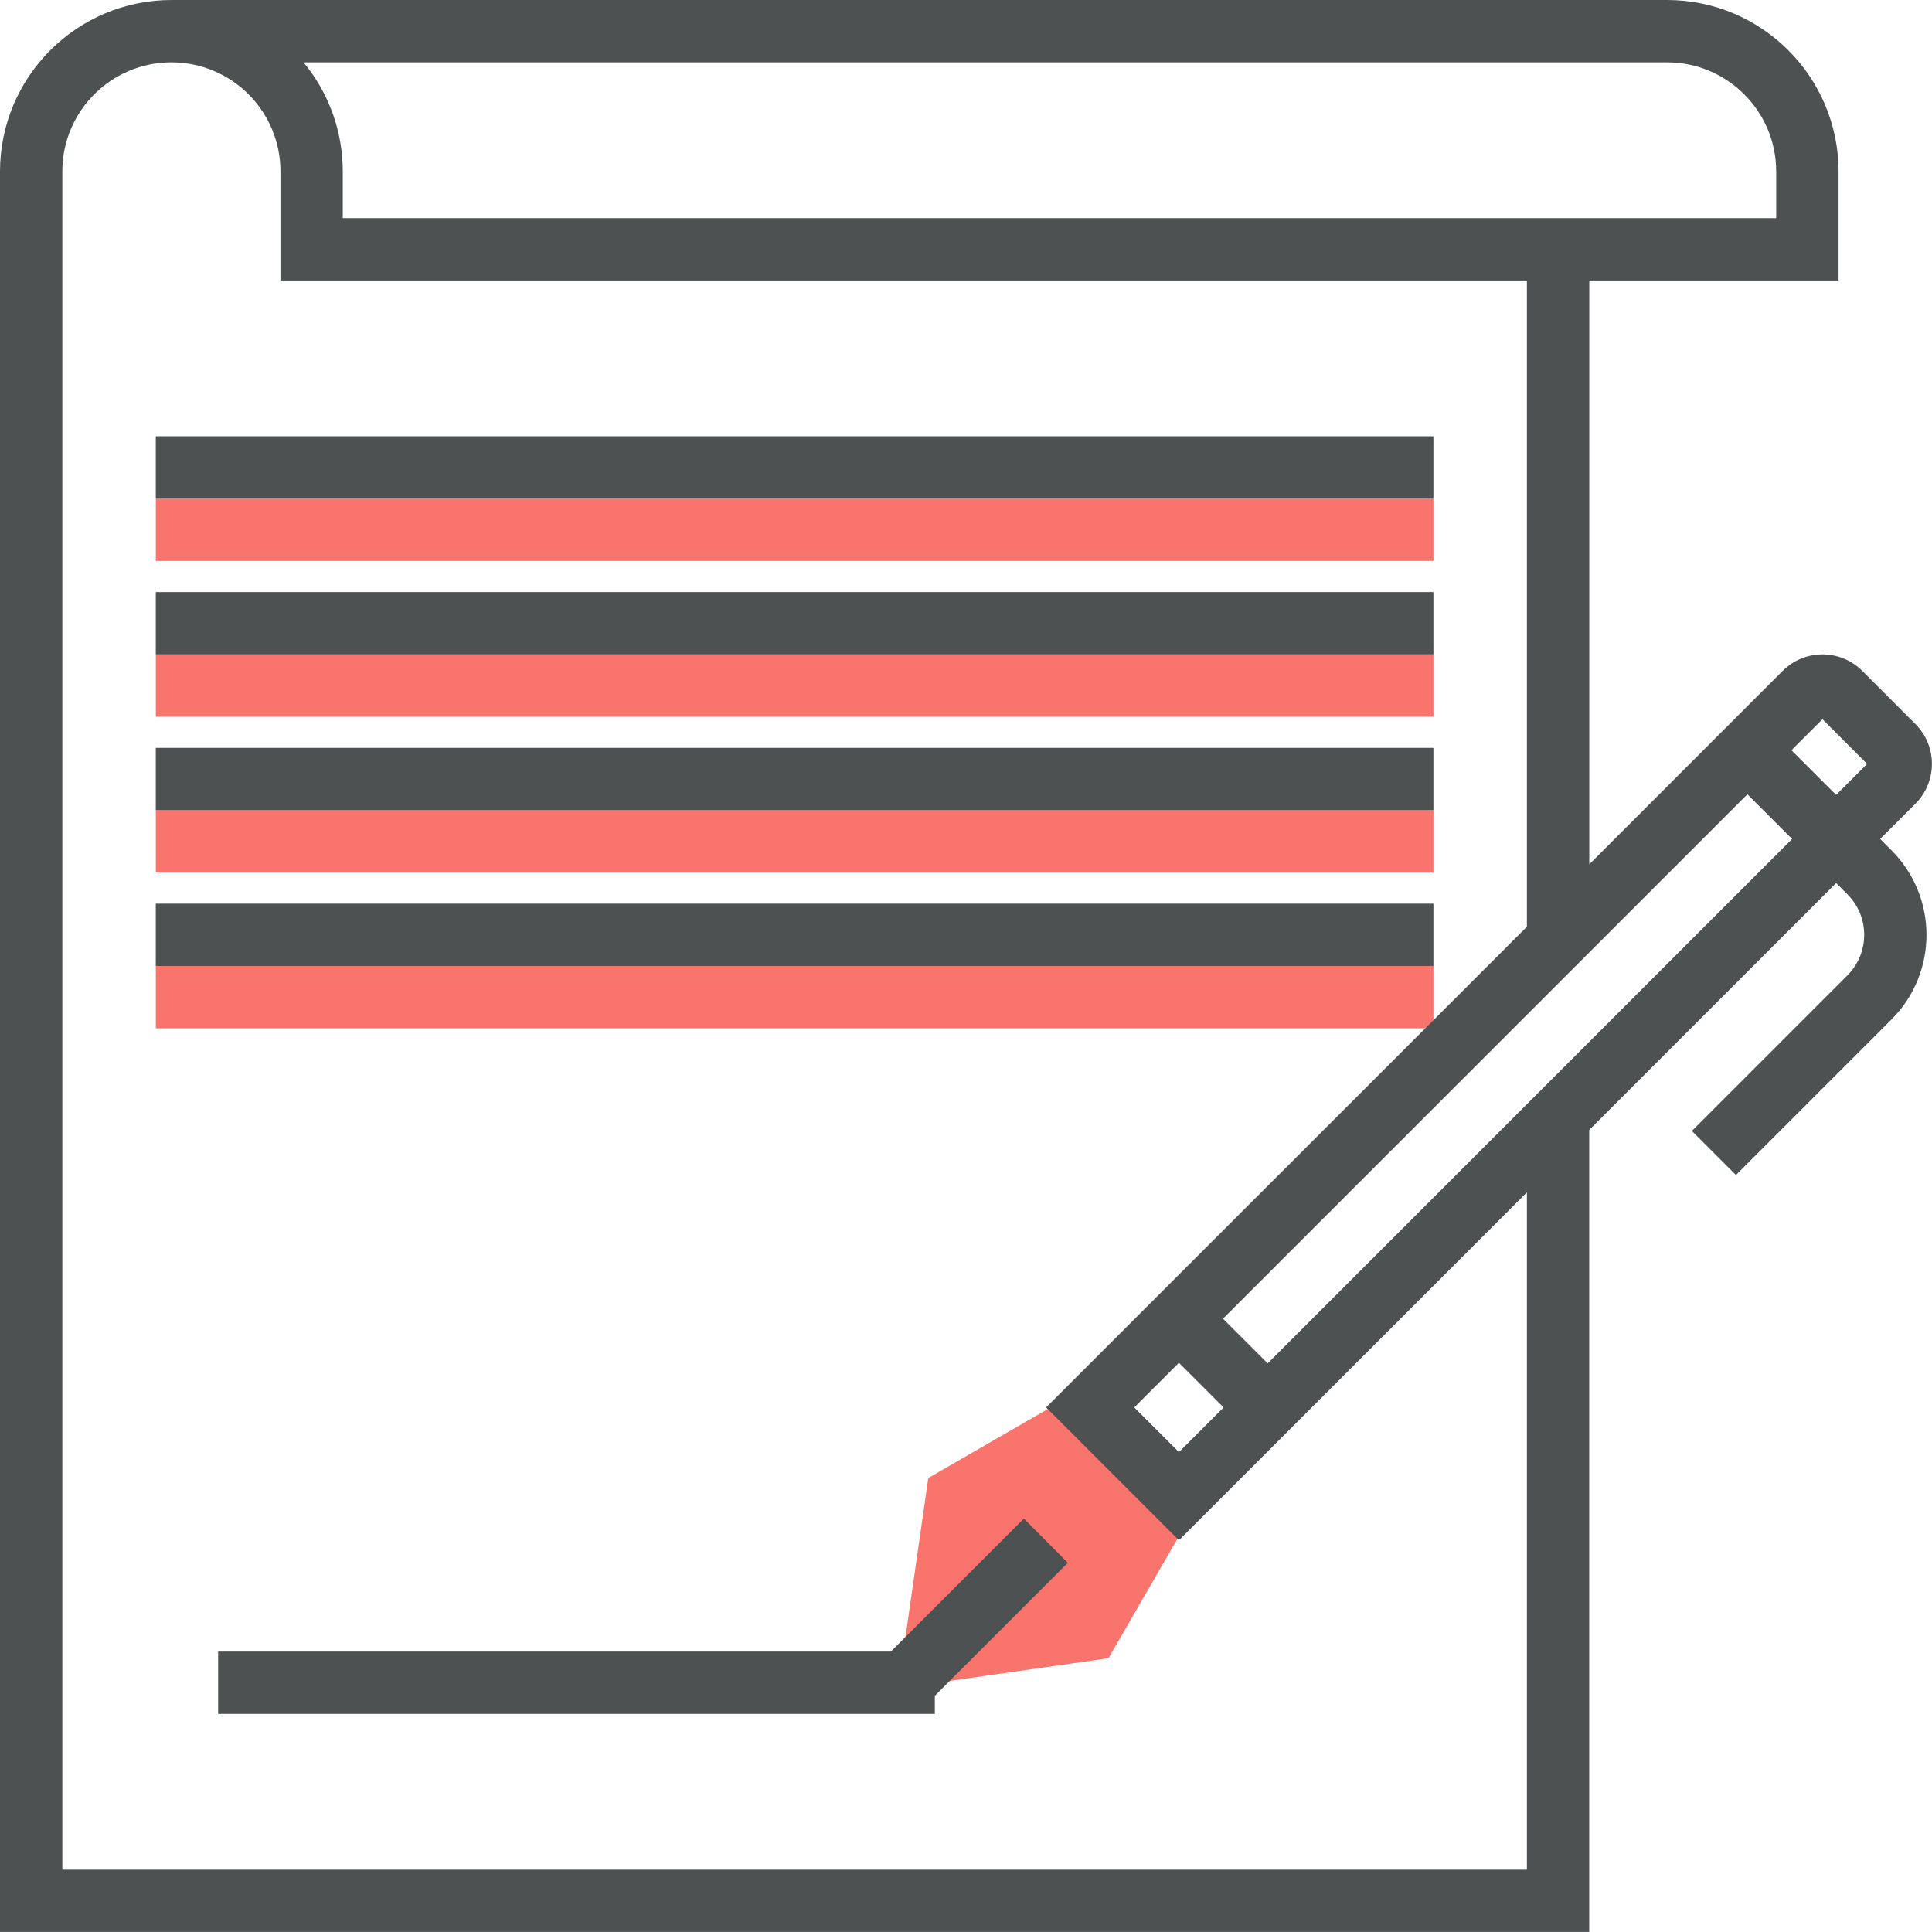
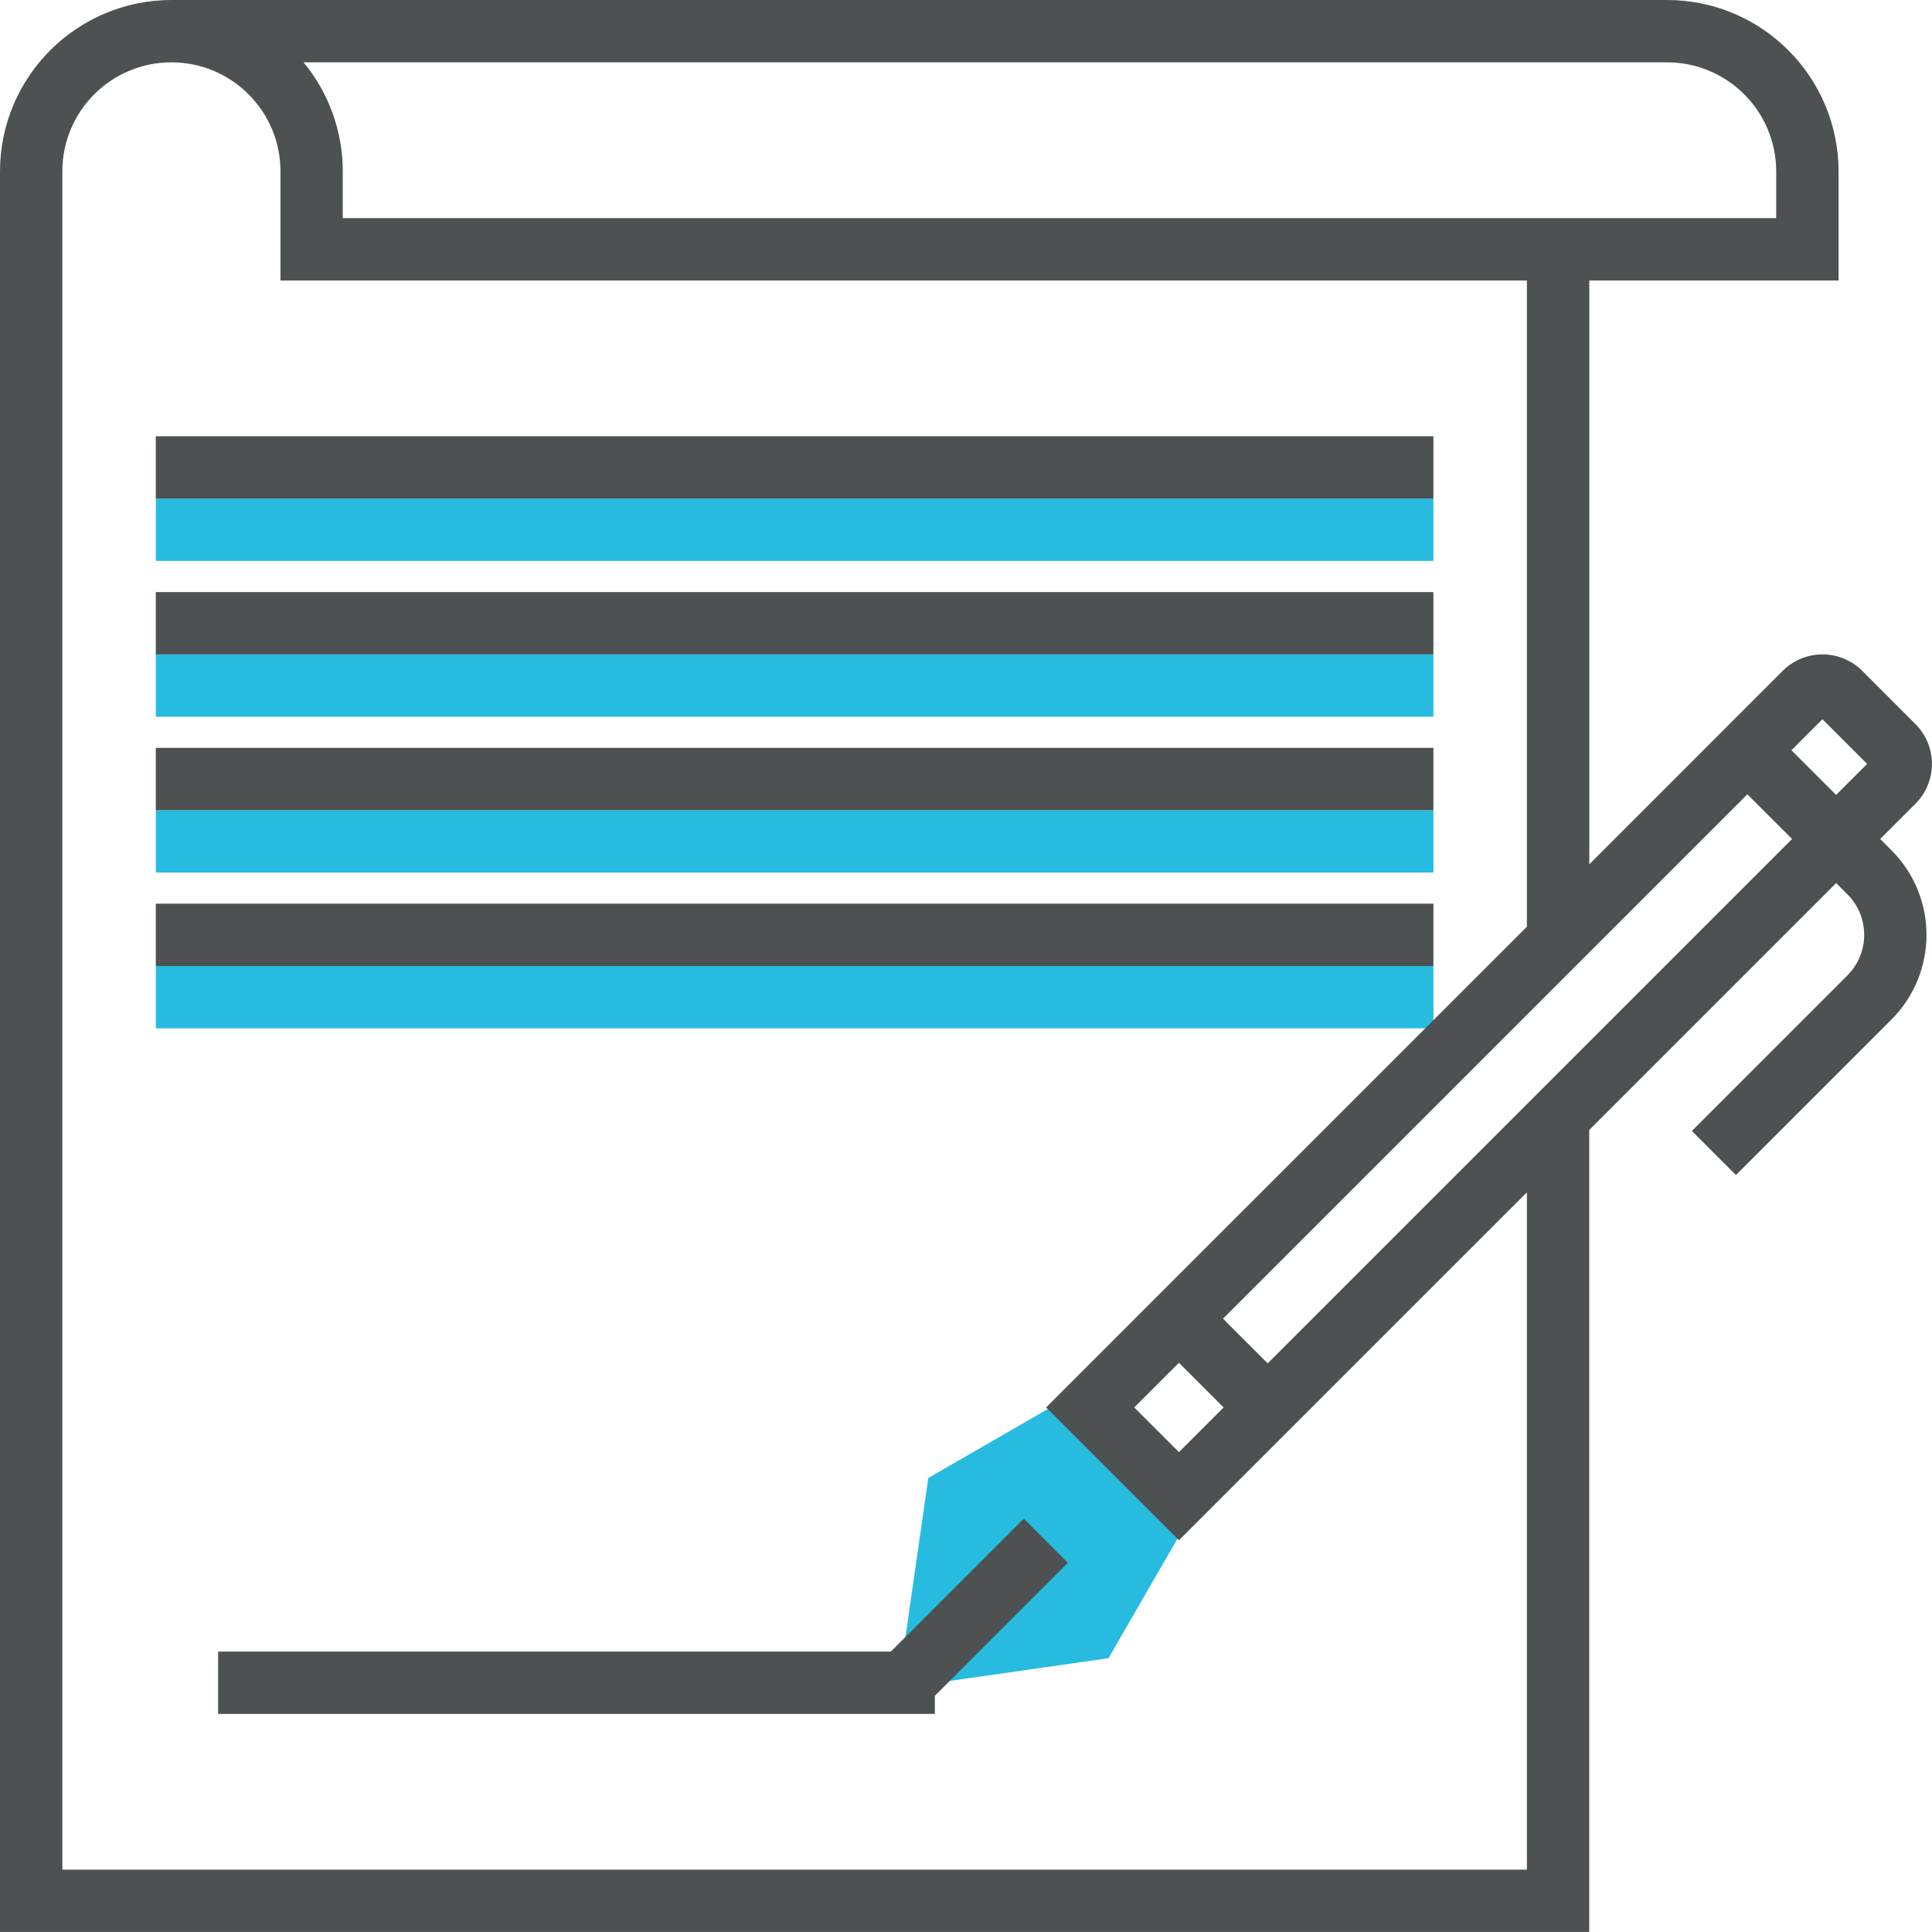
<svg xmlns="http://www.w3.org/2000/svg" width="64" height="64.002" viewBox="0 0 64 64.002">
  <g id="组_7635" data-name="组 7635" transform="translate(-364 -1537.998)">
    <g id="组_7628" data-name="组 7628" transform="translate(369.162 1554.515)">
-       <rect id="矩形_4554" data-name="矩形 4554" width="42.324" height="2.065" fill="#f9746c" />
-       <rect id="矩形_4555" data-name="矩形 4555" width="42.324" height="2.065" transform="translate(0 5.161)" fill="#f9746c" />
-       <rect id="矩形_4556" data-name="矩形 4556" width="42.324" height="2.065" transform="translate(0 10.323)" fill="#f9746c" />
-       <rect id="矩形_4557" data-name="矩形 4557" width="42.324" height="2.065" transform="translate(0 15.484)" fill="#f9746c" />
-       <path id="路径_14697" data-name="路径 14697" d="M230.576,369.475l1-6.966,4.351-2.51,4.129,4.129-2.51,4.351Z" transform="translate(-205.986 -330.064)" fill="#f9746c" />
+       <rect id="矩形_4554" data-name="矩形 4554" width="42.324" height="2.065" fill="#27bbe0" />
+       <rect id="矩形_4555" data-name="矩形 4555" width="42.324" height="2.065" transform="translate(0 5.161)" fill="#27bbe0" />
+       <rect id="矩形_4556" data-name="矩形 4556" width="42.324" height="2.065" transform="translate(0 10.323)" fill="#27bbe0" />
+       <rect id="矩形_4557" data-name="矩形 4557" width="42.324" height="2.065" transform="translate(0 15.484)" fill="#27bbe0" />
+       <path id="路径_14697" data-name="路径 14697" d="M230.576,369.475l1-6.966,4.351-2.51,4.129,4.129-2.51,4.351Z" transform="translate(-205.986 -330.064)" fill="#27bbe0" />
    </g>
    <g id="组_7629" data-name="组 7629" transform="translate(364 1537.998)">
      <path id="路径_14698" data-name="路径 14698" d="M82.7,389.856l-4.406,4.406H56.008v2.065H79.751v-.6l4.406-4.406Z" transform="translate(-48.782 -339.55)" fill="#4d5152" />
      <path id="路径_14699" data-name="路径 14699" d="M62.294,27.793l1.169-1.169a1.867,1.867,0,0,0,0-2.636L61.7,22.224a1.866,1.866,0,0,0-2.636,0l-6.407,6.409V9.291h8.258V5.678A5.685,5.685,0,0,0,55.236,0H5.686A5.685,5.685,0,0,0,.008,5.678V64H52.655V37.433l8.18-8.18.375.375a1.9,1.9,0,0,1,0,2.682l-5.155,5.155,1.46,1.46,5.155-5.155a3.965,3.965,0,0,0,0-5.6Zm-1.913-3.967,1.48,1.48-1.027,1.027-1.48-1.48ZM58.849,5.678V7.226H11.363V5.678a5.654,5.654,0,0,0-1.3-3.613H55.236A3.617,3.617,0,0,1,58.849,5.678ZM50.59,61.937H2.073V5.678a3.613,3.613,0,1,1,7.226,0V9.291H50.59V30.7L34.663,46.625l4.4,4.4L50.59,39.5ZM39.063,45.145l1.48,1.48-1.48,1.48-1.48-1.48Zm2.94.02-1.48-1.48L57.895,26.313l1.48,1.48Z" transform="translate(-0.008)" fill="#4d5152" />
      <rect id="矩形_4558" data-name="矩形 4558" width="42.324" height="2.065" transform="translate(5.161 14.452)" fill="#4d5152" />
      <rect id="矩形_4559" data-name="矩形 4559" width="42.324" height="2.065" transform="translate(5.161 19.614)" fill="#4d5152" />
      <rect id="矩形_4560" data-name="矩形 4560" width="42.324" height="2.065" transform="translate(5.161 24.775)" fill="#4d5152" />
      <rect id="矩形_4561" data-name="矩形 4561" width="42.324" height="2.065" transform="translate(5.161 29.936)" fill="#4d5152" />
    </g>
  </g>
</svg>
